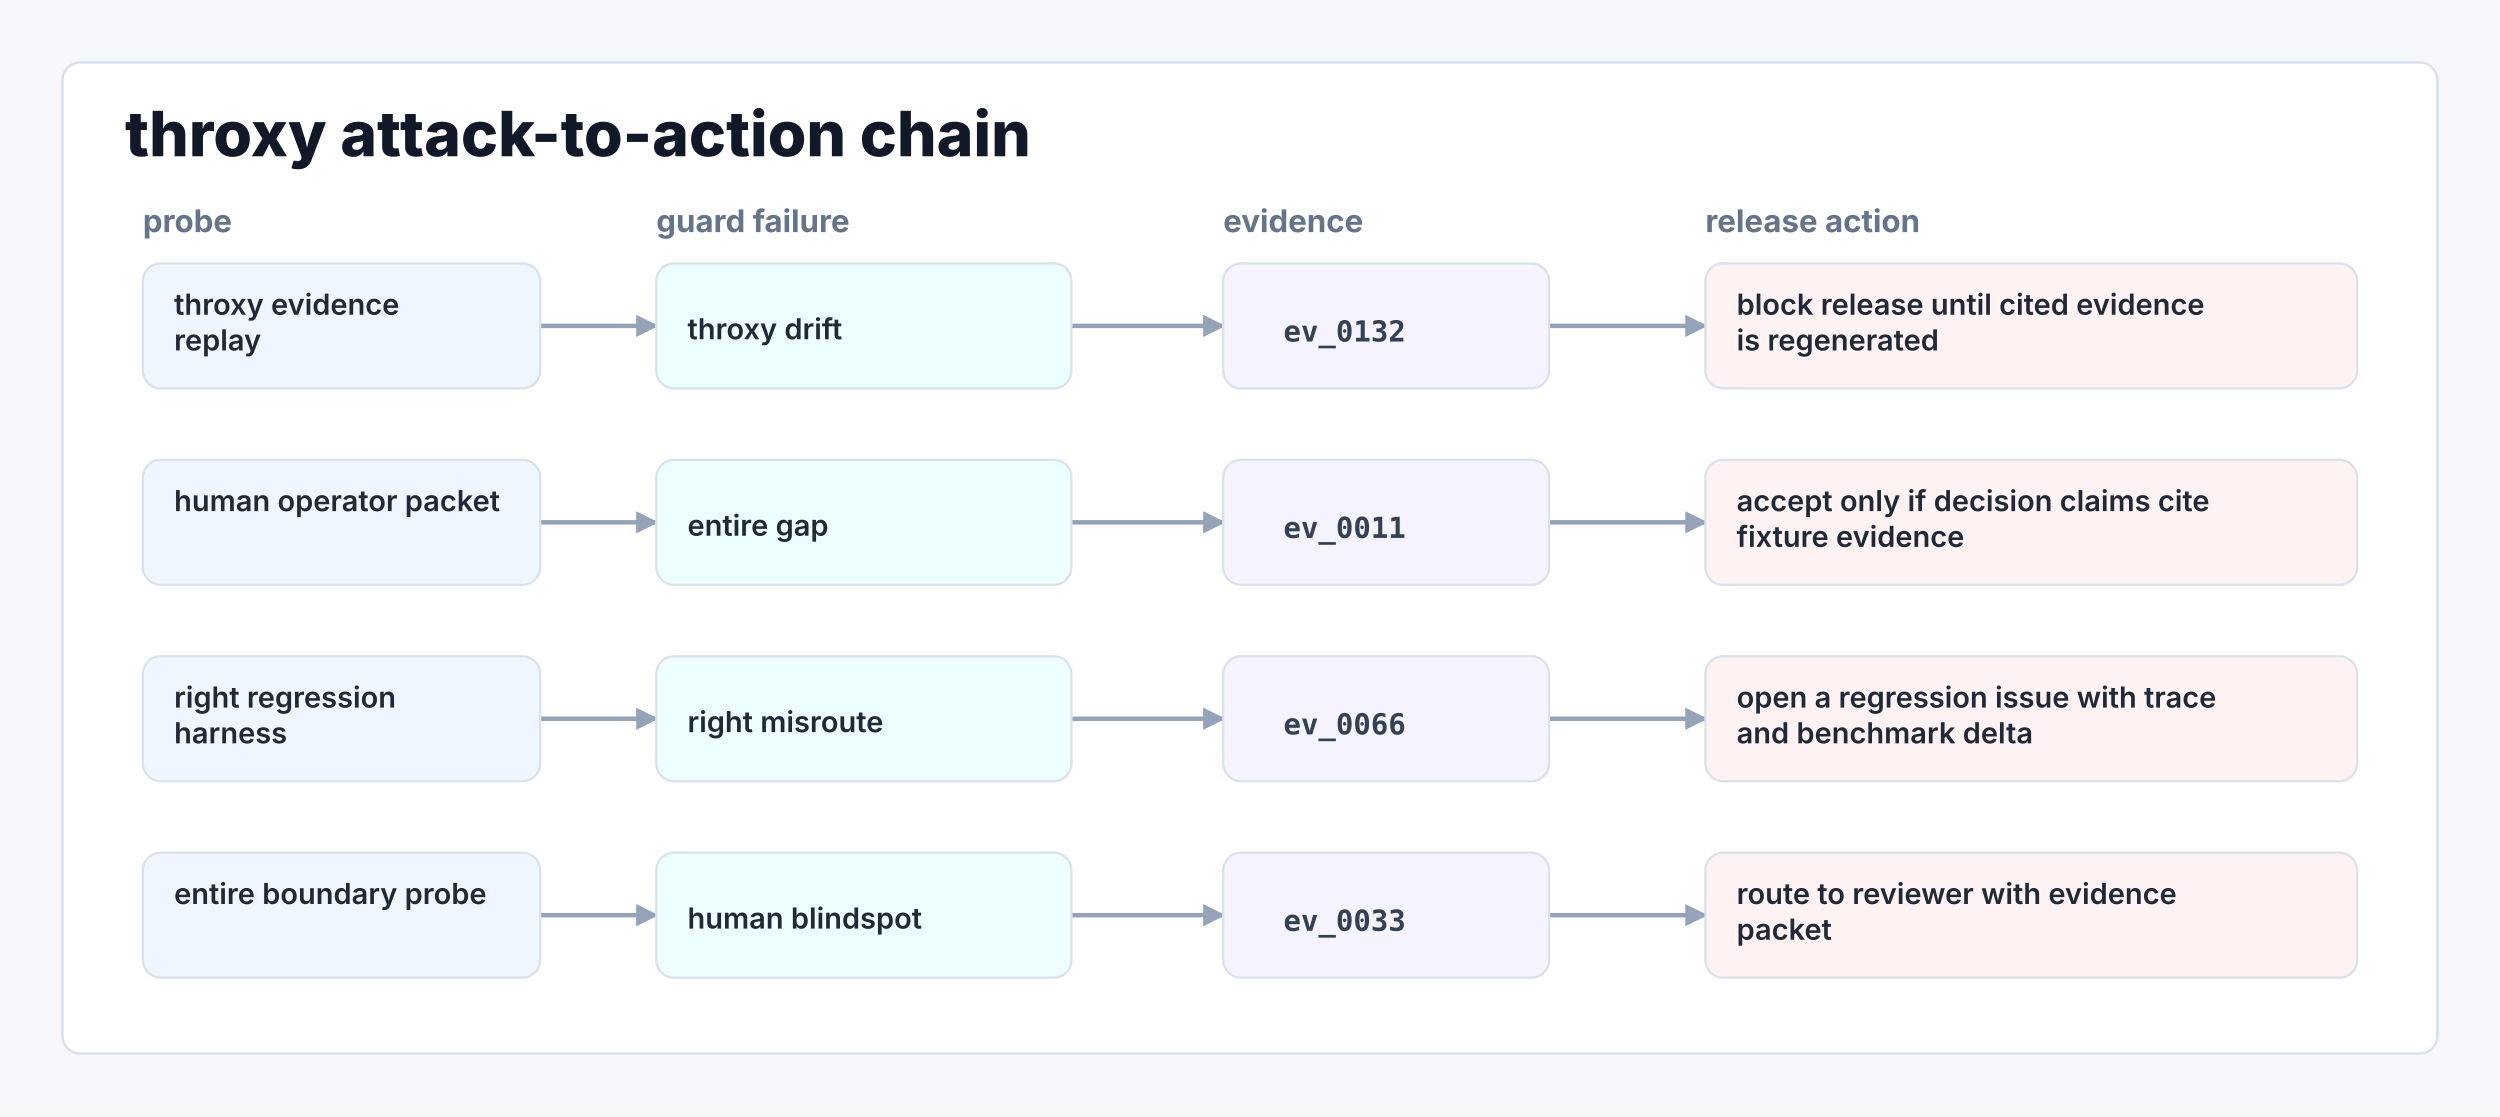
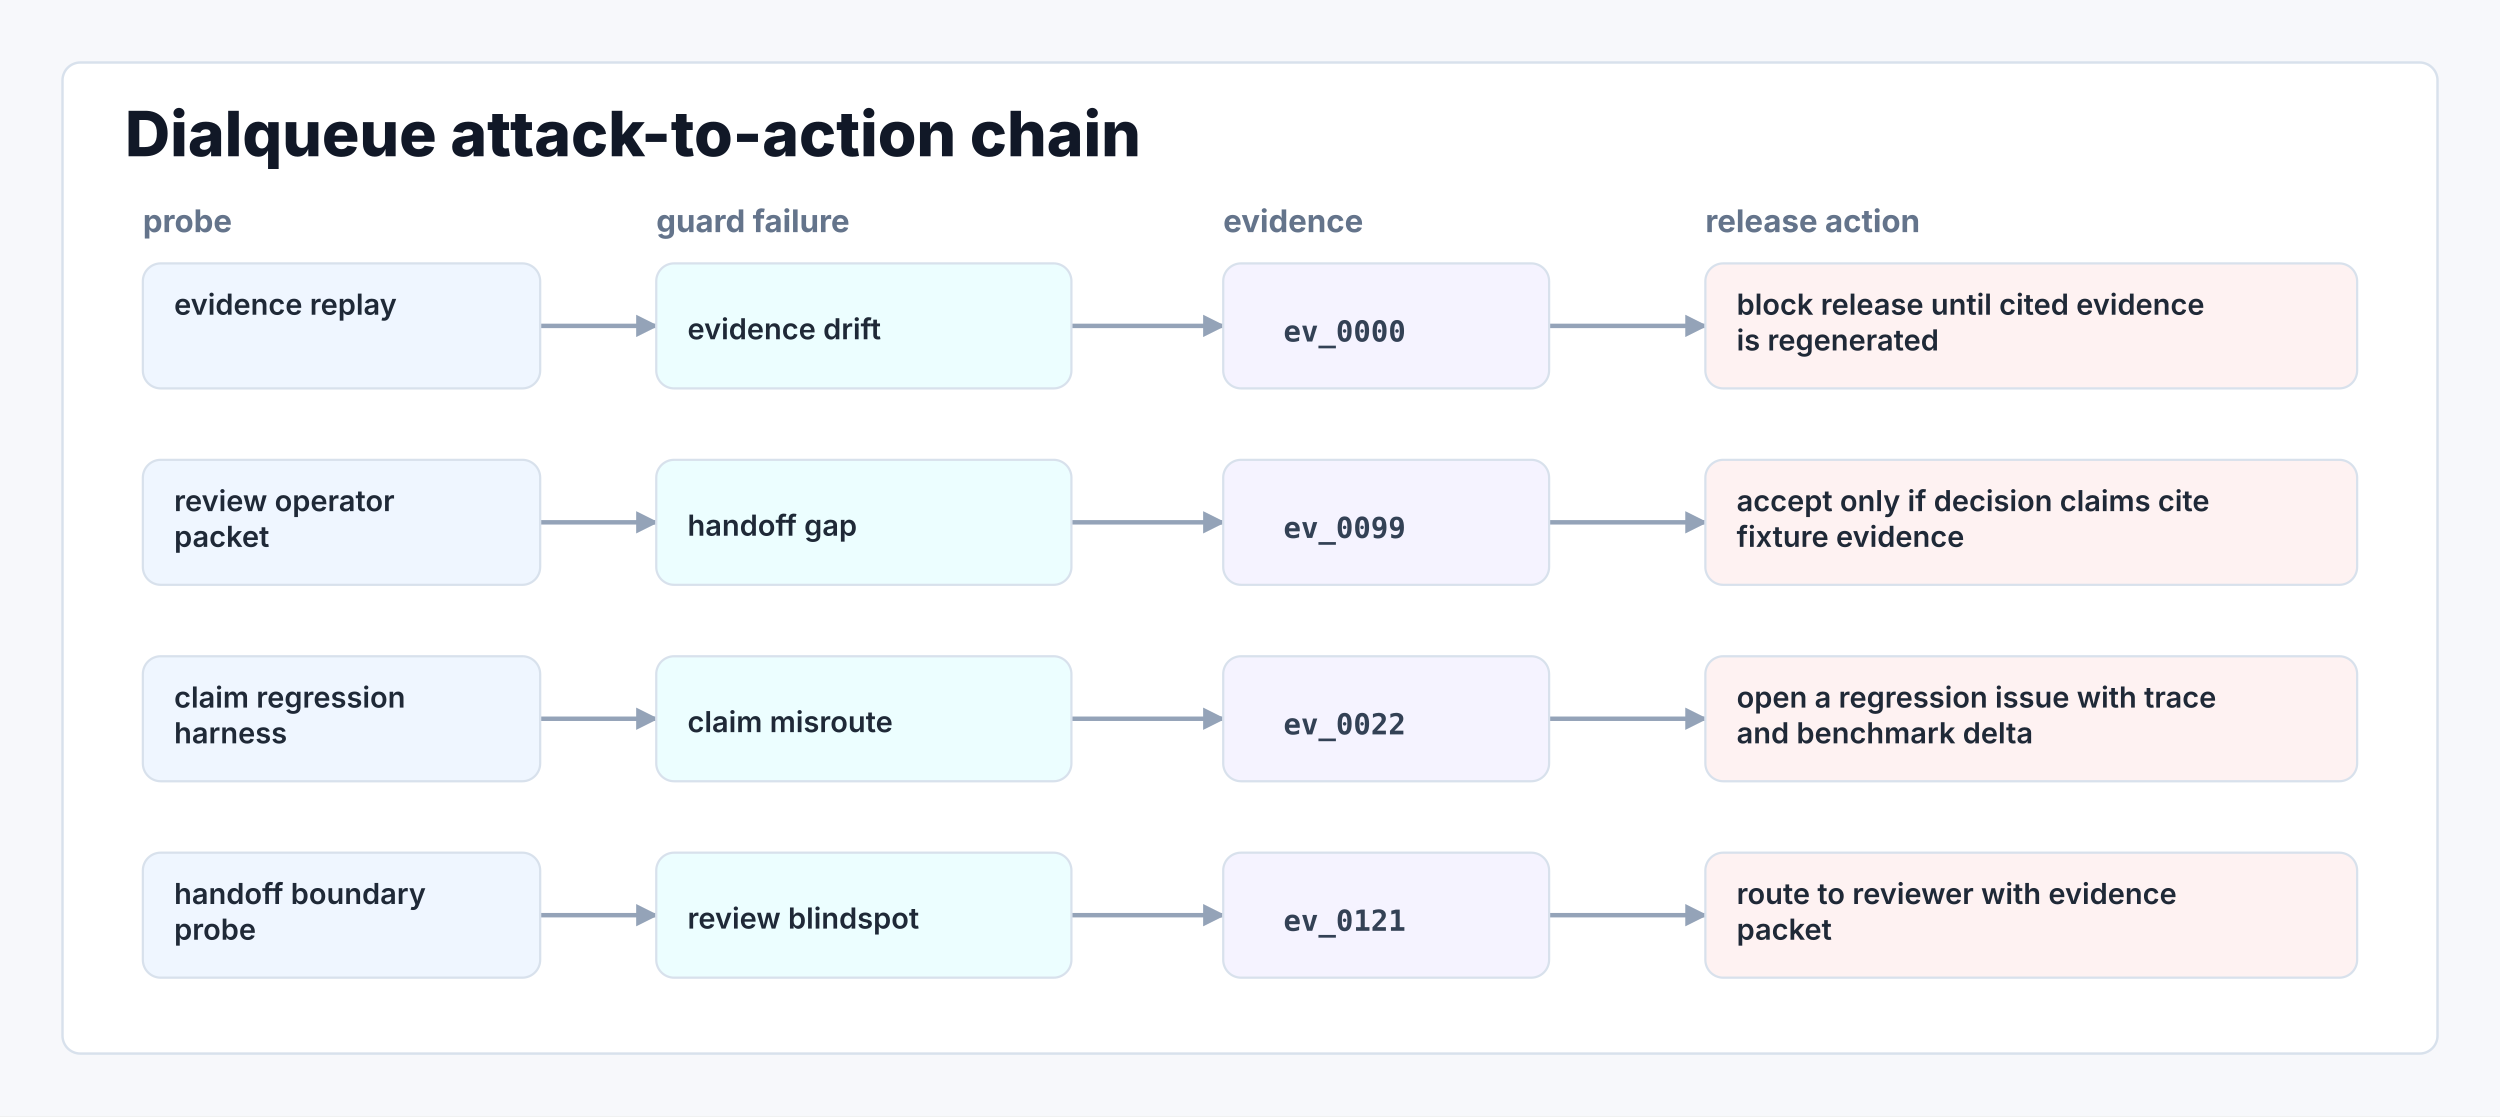
- <svg xmlns="http://www.w3.org/2000/svg" width="1120" height="500" viewBox="0 0 1120 500" role="img" aria-label="throxy evidence map">
+ <svg xmlns="http://www.w3.org/2000/svg" width="1120" height="500" viewBox="0 0 1120 500" role="img" aria-label="Dialqueue evidence map">
  <defs>
    <style>
      .bg { fill:#f7f8fb; }
      .panel { fill:#ffffff; stroke:#d8e1ec; stroke-width:1.1; }
      .title { font:760 28px -apple-system,BlinkMacSystemFont,"Segoe UI",sans-serif; fill:#111827; }
      .node { font:620 13px -apple-system,BlinkMacSystemFont,"Segoe UI",sans-serif; fill:#1f2937; }
      .head { font:700 14px -apple-system,BlinkMacSystemFont,"Segoe UI",sans-serif; fill:#64748b; }
      .mono { font:720 13px ui-monospace,SFMono-Regular,Menlo,monospace; fill:#334155; }
      .edge { stroke:#94a3b8; stroke-width:2; fill:none; marker-end:url(#arrow); }
      .lane { fill:#eff6ff; stroke:#d8e1ec; }
      .failure { fill:#ecfeff; stroke:#d8e1ec; }
      .evidencebox { fill:#f5f3ff; stroke:#d8e1ec; }
      .actionbox { fill:#fef2f2; stroke:#d8e1ec; }
    </style>
    <marker id="arrow" viewBox="0 0 10 10" refX="9" refY="5" markerWidth="5" markerHeight="5" orient="auto-start-reverse">
      <path d="M 0 0 L 10 5 L 0 10 z" fill="#94a3b8" />
    </marker>
  </defs>
  <rect class="bg" width="1120" height="500" />
  <rect class="panel" x="28" y="28" width="1064" height="444" rx="8" />
-   <text x="56" y="70" class="title">throxy attack-to-action chain</text>
+   <text x="56" y="70" class="title">Dialqueue attack-to-action chain</text>
  <text x="64" y="104" class="head">probe</text>
  <text x="294" y="104" class="head">guard failure</text>
  <text x="548" y="104" class="head">evidence</text>
  <text x="764" y="104" class="head">release action</text>
  <path d="M242 146 L294 146" class="edge" />
  <path d="M480 146 L548 146" class="edge" />
  <path d="M694 146 L764 146" class="edge" />
  <path d="M242 234 L294 234" class="edge" />
  <path d="M480 234 L548 234" class="edge" />
  <path d="M694 234 L764 234" class="edge" />
  <path d="M242 322 L294 322" class="edge" />
  <path d="M480 322 L548 322" class="edge" />
  <path d="M694 322 L764 322" class="edge" />
  <path d="M242 410 L294 410" class="edge" />
  <path d="M480 410 L548 410" class="edge" />
  <path d="M694 410 L764 410" class="edge" />
  <rect class="lane" x="64" y="118" width="178" height="56" rx="8" />
  <text class="node" x="78" y="141">
-     <tspan x="78" dy="0">throxy evidence</tspan>
-     <tspan x="78" dy="16">replay</tspan>
+     <tspan x="78" dy="0">evidence replay</tspan>
  </text>
  <rect class="failure" x="294" y="118" width="186" height="56" rx="8" />
-   <text x="308" y="152" class="node">throxy drift</text>
+   <text x="308" y="152" class="node">evidence drift</text>
  <rect class="evidencebox" x="548" y="118" width="146" height="56" rx="8" />
-   <text x="575" y="153" class="mono">ev_0132</text>
+   <text x="575" y="153" class="mono">ev_0000</text>
  <rect class="actionbox" x="764" y="118" width="292" height="56" rx="8" />
  <text class="node" x="778" y="141">
    <tspan x="778" dy="0">block release until cited evidence</tspan>
    <tspan x="778" dy="16">is regenerated</tspan>
  </text>
  <rect class="lane" x="64" y="206" width="178" height="56" rx="8" />
  <text class="node" x="78" y="229">
-     <tspan x="78" dy="0">human operator packet</tspan>
+     <tspan x="78" dy="0">review operator</tspan>
+     <tspan x="78" dy="16">packet</tspan>
  </text>
  <rect class="failure" x="294" y="206" width="186" height="56" rx="8" />
-   <text x="308" y="240" class="node">entire gap</text>
+   <text x="308" y="240" class="node">handoff gap</text>
  <rect class="evidencebox" x="548" y="206" width="146" height="56" rx="8" />
-   <text x="575" y="241" class="mono">ev_0011</text>
+   <text x="575" y="241" class="mono">ev_0099</text>
  <rect class="actionbox" x="764" y="206" width="292" height="56" rx="8" />
  <text class="node" x="778" y="229">
    <tspan x="778" dy="0">accept only if decision claims cite</tspan>
    <tspan x="778" dy="16">fixture evidence</tspan>
  </text>
  <rect class="lane" x="64" y="294" width="178" height="56" rx="8" />
  <text class="node" x="78" y="317">
-     <tspan x="78" dy="0">right regression</tspan>
+     <tspan x="78" dy="0">claim regression</tspan>
    <tspan x="78" dy="16">harness</tspan>
  </text>
  <rect class="failure" x="294" y="294" width="186" height="56" rx="8" />
-   <text x="308" y="328" class="node">right misroute</text>
+   <text x="308" y="328" class="node">claim misroute</text>
  <rect class="evidencebox" x="548" y="294" width="146" height="56" rx="8" />
-   <text x="575" y="329" class="mono">ev_0066</text>
+   <text x="575" y="329" class="mono">ev_0022</text>
  <rect class="actionbox" x="764" y="294" width="292" height="56" rx="8" />
  <text class="node" x="778" y="317">
    <tspan x="778" dy="0">open a regression issue with trace</tspan>
    <tspan x="778" dy="16">and benchmark delta</tspan>
  </text>
  <rect class="lane" x="64" y="382" width="178" height="56" rx="8" />
  <text class="node" x="78" y="405">
-     <tspan x="78" dy="0">entire boundary probe</tspan>
+     <tspan x="78" dy="0">handoff boundary</tspan>
+     <tspan x="78" dy="16">probe</tspan>
  </text>
  <rect class="failure" x="294" y="382" width="186" height="56" rx="8" />
-   <text x="308" y="416" class="node">human blindspot</text>
+   <text x="308" y="416" class="node">review blindspot</text>
  <rect class="evidencebox" x="548" y="382" width="146" height="56" rx="8" />
-   <text x="575" y="417" class="mono">ev_0033</text>
+   <text x="575" y="417" class="mono">ev_0121</text>
  <rect class="actionbox" x="764" y="382" width="292" height="56" rx="8" />
  <text class="node" x="778" y="405">
    <tspan x="778" dy="0">route to reviewer with evidence</tspan>
    <tspan x="778" dy="16">packet</tspan>
  </text>
</svg>
